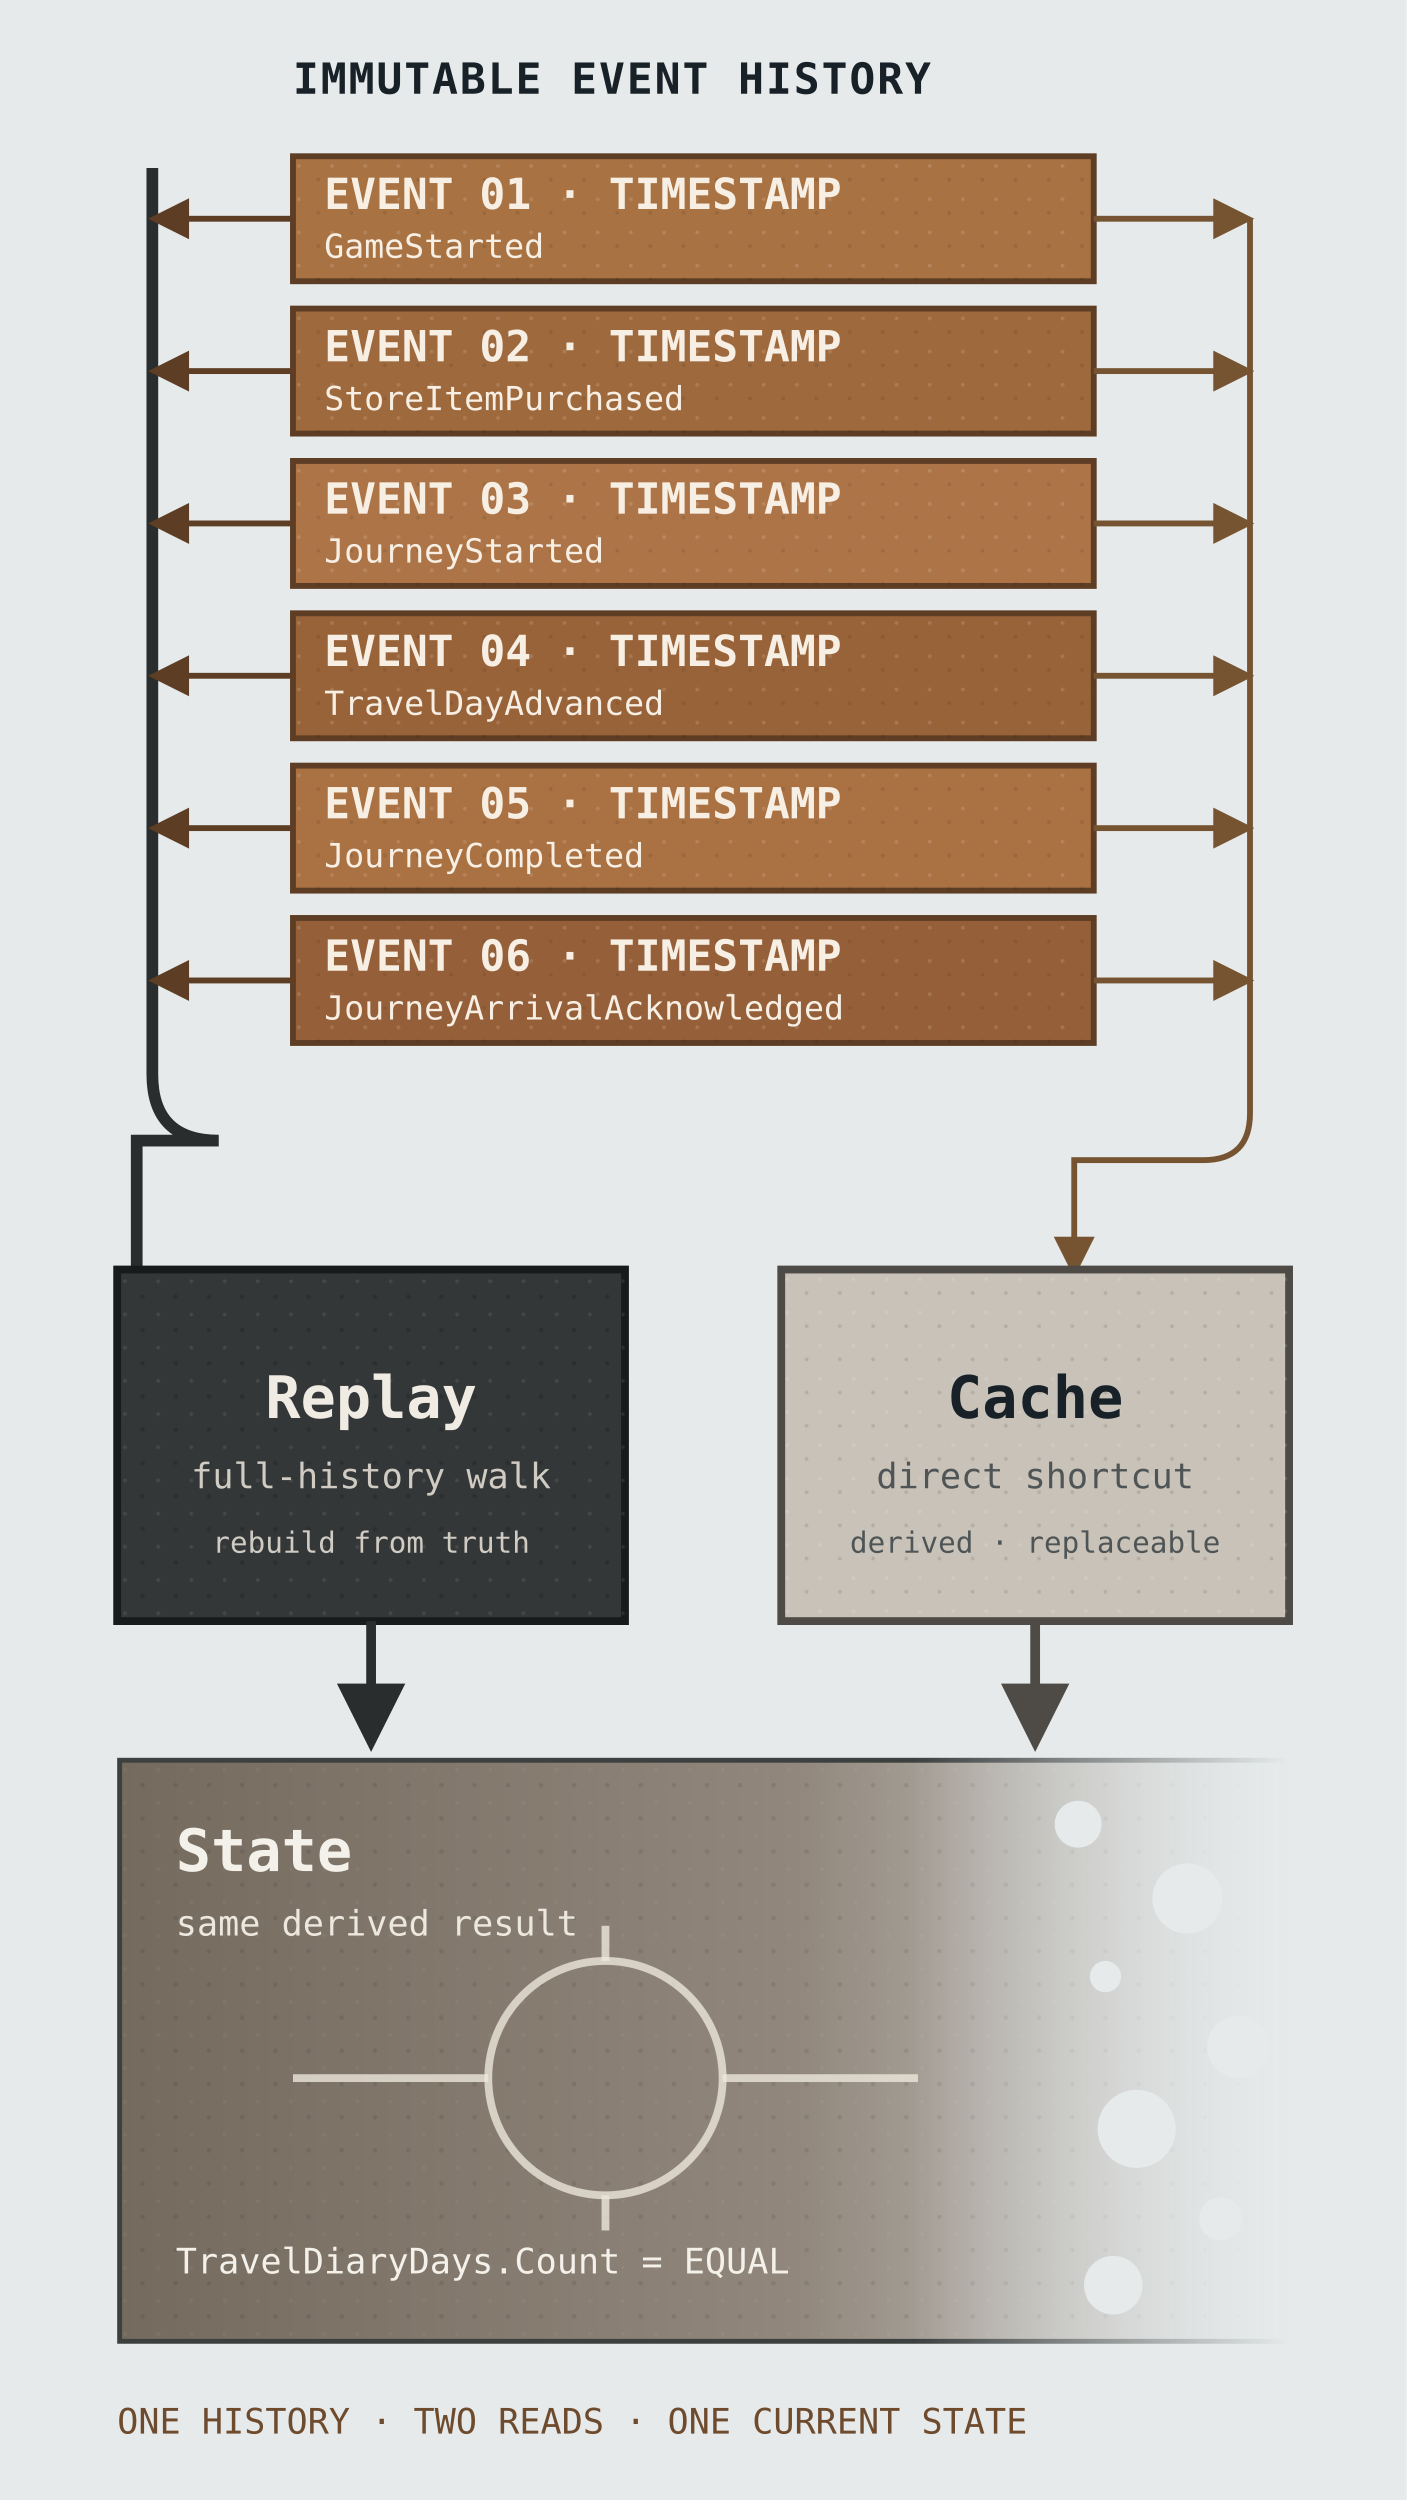
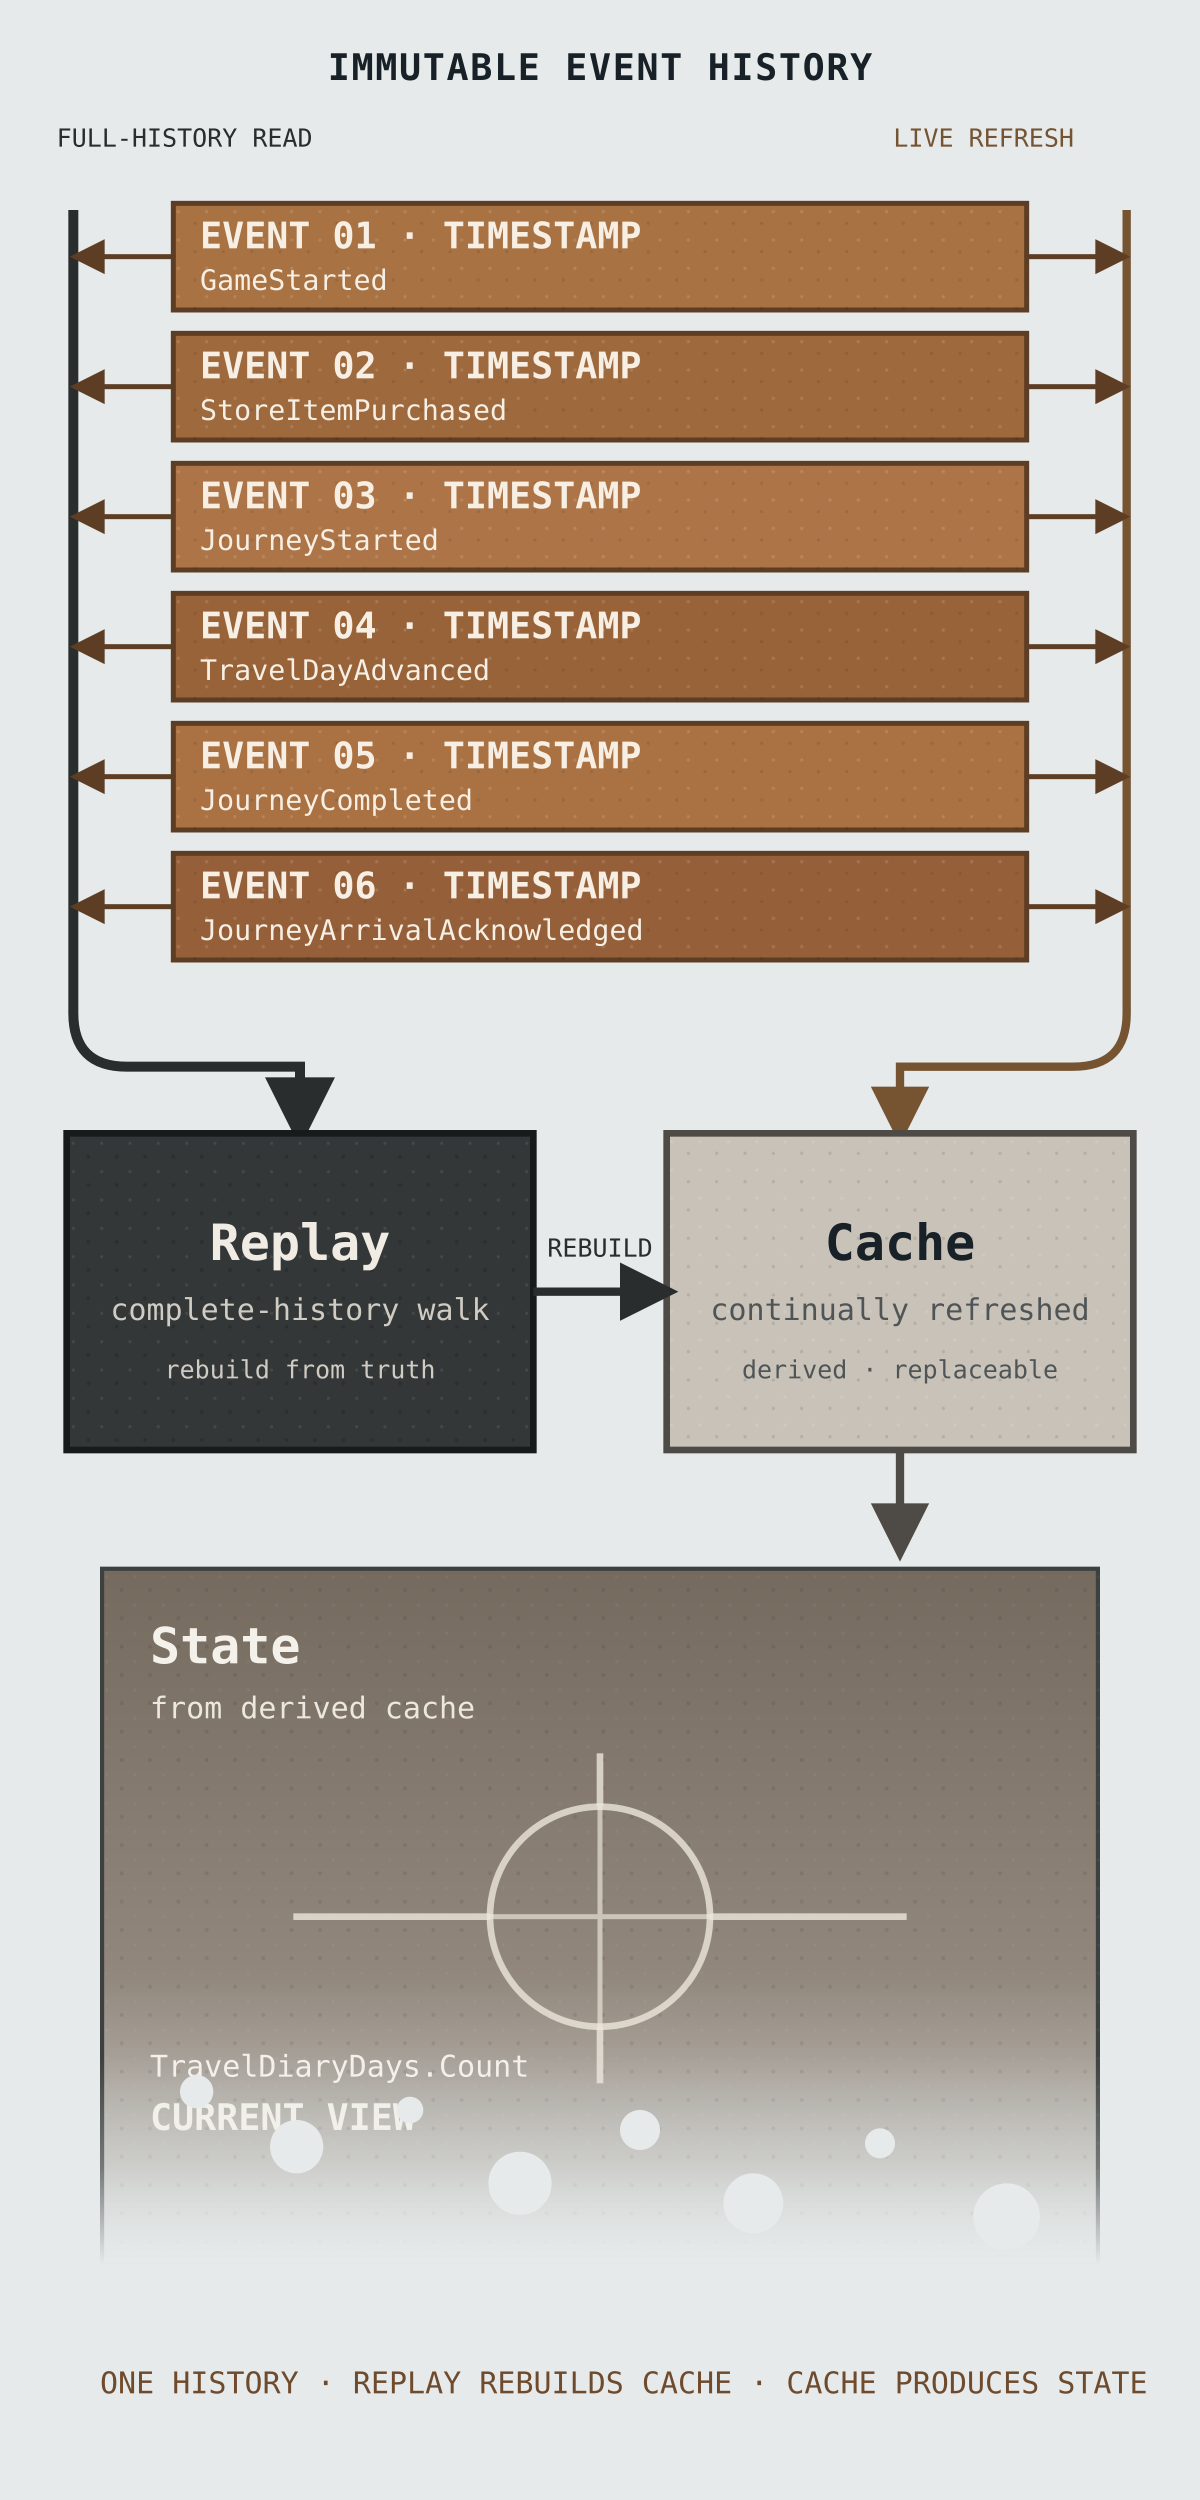
- <svg xmlns="http://www.w3.org/2000/svg" viewBox="0 0 720 1280" role="img" aria-labelledby="title desc">
+ <svg xmlns="http://www.w3.org/2000/svg" viewBox="0 0 720 1500" role="img" aria-labelledby="title desc">
  <defs>
    <marker id="arrow" viewBox="0 0 10 10" refX="8" refY="5" markerWidth="7" markerHeight="7" orient="auto-start-reverse">
      <path d="M0 0 10 5 0 10z" fill="context-stroke" />
    </marker>
    <pattern id="warm-grain" width="17" height="17" patternUnits="userSpaceOnUse">
      <circle cx="3" cy="5" r="1" fill="#fff" opacity=".13" />
      <circle cx="13" cy="12" r="1" fill="#2b1b10" opacity=".12" />
    </pattern>
    <pattern id="dark-grain" width="17" height="17" patternUnits="userSpaceOnUse">
      <circle cx="4" cy="6" r="1" fill="#fff" opacity=".08" />
      <circle cx="13" cy="14" r="1.2" fill="#000" opacity=".15" />
    </pattern>
-     <linearGradient id="state-fill" x1="0" y1="0" x2="1" y2="0">
+     <linearGradient id="state-fill" x1="0" y1="0" x2="0" y2="1">
      <stop stop-color="#756a5e" />
      <stop offset=".58" stop-color="#91877c" />
      <stop offset="1" stop-color="#d9dcda" />
    </linearGradient>
-     <linearGradient id="state-mask-gradient" x1="0" y1="0" x2="1" y2="0">
+     <linearGradient id="state-mask-gradient" x1="0" y1="0" x2="0" y2="1">
      <stop stop-color="white" />
-       <stop offset=".68" stop-color="white" />
+       <stop offset=".7" stop-color="white" />
+       <stop offset=".86" stop-color="#aaa" />
      <stop offset="1" stop-color="black" />
    </linearGradient>
    <mask id="state-mask">
-       <rect width="600" height="300" fill="url(#state-mask-gradient)" />
+       <rect width="600" height="420" fill="url(#state-mask-gradient)" />
      <g fill="black">
-         <circle cx="492" cy="34" r="12" />
-         <circle cx="548" cy="72" r="18" />
-         <circle cx="506" cy="112" r="8" />
-         <circle cx="574" cy="148" r="16" />
-         <circle cx="522" cy="190" r="20" />
-         <circle cx="565" cy="236" r="11" />
-         <circle cx="510" cy="270" r="15" />
+         <circle cx="58" cy="315" r="10" />
+         <circle cx="118" cy="348" r="16" />
+         <circle cx="186" cy="326" r="8" />
+         <circle cx="252" cy="370" r="19" />
+         <circle cx="324" cy="338" r="12" />
+         <circle cx="392" cy="382" r="18" />
+         <circle cx="468" cy="346" r="9" />
+         <circle cx="544" cy="390" r="20" />
      </g>
    </mask>
  </defs>
-   <rect width="720" height="1280" fill="#e6eaeb" />
+   <rect width="720" height="1500" fill="#e6eaeb" />
  <g font-family="'Source Code Pro',Consolas,monospace" fill="#172127">
-     <text x="150" y="48" font-size="22" font-weight="700" letter-spacing="1">IMMUTABLE EVENT HISTORY</text>
-     <path d="M78 86V550Q78 584 112 584H70V650" fill="none" stroke="#292d2d" stroke-width="6" />
+     <text x="360" y="48" text-anchor="middle" font-size="22" font-weight="700" letter-spacing="1">IMMUTABLE EVENT HISTORY</text>
+     <text x="34" y="88" font-size="15" fill="#292d2d">FULL-HISTORY READ</text>
+     <text x="536" y="88" font-size="15" fill="#765432">LIVE REFRESH</text>
+     <path id="full-history-to-replay" d="M44 126V608Q44 640 76 640H180V680" fill="none" stroke="#292d2d" stroke-width="6" marker-end="url(#arrow)" />
+     <path id="events-to-cache" d="M676 126V608Q676 640 644 640H540V680" fill="none" stroke="#765432" stroke-width="5" marker-end="url(#arrow)" />
    <g stroke="#5d3d24" stroke-width="3" fill="none">
-       <path d="M150 112H80" marker-end="url(#arrow)" />
-       <path d="M150 190H80" marker-end="url(#arrow)" />
-       <path d="M150 268H80" marker-end="url(#arrow)" />
-       <path d="M150 346H80" marker-end="url(#arrow)" />
-       <path d="M150 424H80" marker-end="url(#arrow)" />
-       <path d="M150 502H80" marker-end="url(#arrow)" />
+       <path d="M104 154H46" marker-end="url(#arrow)" />
+       <path d="M104 232H46" marker-end="url(#arrow)" />
+       <path d="M104 310H46" marker-end="url(#arrow)" />
+       <path d="M104 388H46" marker-end="url(#arrow)" />
+       <path d="M104 466H46" marker-end="url(#arrow)" />
+       <path d="M104 544H46" marker-end="url(#arrow)" />
+       <path d="M616 154H674" marker-end="url(#arrow)" />
+       <path d="M616 232H674" marker-end="url(#arrow)" />
+       <path d="M616 310H674" marker-end="url(#arrow)" />
+       <path d="M616 388H674" marker-end="url(#arrow)" />
+       <path d="M616 466H674" marker-end="url(#arrow)" />
+       <path d="M616 544H674" marker-end="url(#arrow)" />
    </g>
    <g>
-       <g transform="translate(150 80)">
-         <rect width="410" height="64" fill="#a87243" stroke="#5d3d24" stroke-width="3" />
-         <rect width="410" height="64" fill="url(#warm-grain)" />
+       <g transform="translate(104 122)">
+         <rect width="512" height="64" fill="#a87243" stroke="#5d3d24" stroke-width="3" />
+         <rect width="512" height="64" fill="url(#warm-grain)" />
        <text x="16" y="27" fill="#f7efe4" font-size="22" font-weight="700">EVENT 01 · TIMESTAMP</text>
        <text x="16" y="52" fill="#f7efe4" font-size="17">GameStarted</text>
      </g>
-       <g transform="translate(150 158)">
-         <rect width="410" height="64" fill="#9e693d" stroke="#5d3d24" stroke-width="3" />
-         <rect width="410" height="64" fill="url(#warm-grain)" />
+       <g transform="translate(104 200)">
+         <rect width="512" height="64" fill="#9e693d" stroke="#5d3d24" stroke-width="3" />
+         <rect width="512" height="64" fill="url(#warm-grain)" />
        <text x="16" y="27" fill="#f7efe4" font-size="22" font-weight="700">EVENT 02 · TIMESTAMP</text>
        <text x="16" y="52" fill="#f7efe4" font-size="17">StoreItemPurchased</text>
      </g>
-       <g transform="translate(150 236)">
-         <rect width="410" height="64" fill="#ad7547" stroke="#5d3d24" stroke-width="3" />
-         <rect width="410" height="64" fill="url(#warm-grain)" />
+       <g transform="translate(104 278)">
+         <rect width="512" height="64" fill="#ad7547" stroke="#5d3d24" stroke-width="3" />
+         <rect width="512" height="64" fill="url(#warm-grain)" />
        <text x="16" y="27" fill="#f7efe4" font-size="22" font-weight="700">EVENT 03 · TIMESTAMP</text>
        <text x="16" y="52" fill="#f7efe4" font-size="17">JourneyStarted</text>
      </g>
-       <g transform="translate(150 314)">
-         <rect width="410" height="64" fill="#986339" stroke="#5d3d24" stroke-width="3" />
-         <rect width="410" height="64" fill="url(#warm-grain)" />
+       <g transform="translate(104 356)">
+         <rect width="512" height="64" fill="#986339" stroke="#5d3d24" stroke-width="3" />
+         <rect width="512" height="64" fill="url(#warm-grain)" />
        <text x="16" y="27" fill="#f7efe4" font-size="22" font-weight="700">EVENT 04 · TIMESTAMP</text>
        <text x="16" y="52" fill="#f7efe4" font-size="17">TravelDayAdvanced</text>
      </g>
-       <g transform="translate(150 392)">
-         <rect width="410" height="64" fill="#aa7142" stroke="#5d3d24" stroke-width="3" />
-         <rect width="410" height="64" fill="url(#warm-grain)" />
+       <g transform="translate(104 434)">
+         <rect width="512" height="64" fill="#aa7142" stroke="#5d3d24" stroke-width="3" />
+         <rect width="512" height="64" fill="url(#warm-grain)" />
        <text x="16" y="27" fill="#f7efe4" font-size="22" font-weight="700">EVENT 05 · TIMESTAMP</text>
        <text x="16" y="52" fill="#f7efe4" font-size="17">JourneyCompleted</text>
      </g>
-       <g transform="translate(150 470)">
-         <rect width="410" height="64" fill="#956039" stroke="#5d3d24" stroke-width="3" />
-         <rect width="410" height="64" fill="url(#warm-grain)" />
+       <g transform="translate(104 512)">
+         <rect width="512" height="64" fill="#956039" stroke="#5d3d24" stroke-width="3" />
+         <rect width="512" height="64" fill="url(#warm-grain)" />
        <text x="16" y="27" fill="#f7efe4" font-size="22" font-weight="700">EVENT 06 · TIMESTAMP</text>
        <text x="16" y="52" fill="#f7efe4" font-size="17">JourneyArrivalAcknowledged</text>
      </g>
    </g>
-     <g fill="none" stroke="#765432" stroke-width="3">
-       <path d="M560 112H638" marker-end="url(#arrow)" />
-       <path d="M560 190H638" marker-end="url(#arrow)" />
-       <path d="M560 268H638" marker-end="url(#arrow)" />
-       <path d="M560 346H638" marker-end="url(#arrow)" />
-       <path d="M560 424H638" marker-end="url(#arrow)" />
-       <path d="M560 502H638" marker-end="url(#arrow)" />
-       <path d="M640 112V570Q640 594 616 594H550V650" marker-end="url(#arrow)" />
+     <g transform="translate(40 680)">
+       <rect width="280" height="190" fill="#343738" stroke="#171b1c" stroke-width="4" />
+       <rect width="280" height="190" fill="url(#dark-grain)" />
+       <text x="140" y="76" text-anchor="middle" font-size="30" font-weight="700" fill="#f0ece4">Replay</text>
+       <text x="140" y="112" text-anchor="middle" font-size="18" fill="#d0ccc4">complete-history walk</text>
+       <text x="140" y="147" text-anchor="middle" font-size="15" fill="#d0ccc4">rebuild from truth</text>
    </g>
-     <g transform="translate(60 650)">
-       <rect width="260" height="180" fill="#343738" stroke="#171b1c" stroke-width="4" />
-       <rect width="260" height="180" fill="url(#dark-grain)" />
-       <text x="130" y="76" text-anchor="middle" font-size="30" font-weight="700" fill="#f0ece4">Replay</text>
-       <text x="130" y="112" text-anchor="middle" font-size="18" fill="#d0ccc4">full-history walk</text>
-       <text x="130" y="145" text-anchor="middle" font-size="15" fill="#d0ccc4">rebuild from truth</text>
+     <g transform="translate(400 680)">
+       <rect width="280" height="190" fill="#c8c2b8" stroke="#4e4b46" stroke-width="4" />
+       <rect width="280" height="190" fill="url(#warm-grain)" />
+       <text x="140" y="76" text-anchor="middle" font-size="30" font-weight="700">Cache</text>
+       <text x="140" y="112" text-anchor="middle" font-size="18" fill="#4f5556">continually refreshed</text>
+       <text x="140" y="147" text-anchor="middle" font-size="15" fill="#4f5556">derived · replaceable</text>
    </g>
-     <g transform="translate(400 650)">
-       <rect width="260" height="180" fill="#c8c2b8" stroke="#4e4b46" stroke-width="4" />
-       <rect width="260" height="180" fill="url(#warm-grain)" />
-       <text x="130" y="76" text-anchor="middle" font-size="30" font-weight="700">Cache</text>
-       <text x="130" y="112" text-anchor="middle" font-size="18" fill="#4f5556">direct shortcut</text>
-       <text x="130" y="145" text-anchor="middle" font-size="15" fill="#4f5556">derived · replaceable</text>
+     <path id="replay-to-cache" d="M320 775H400" fill="none" stroke="#292d2d" stroke-width="5" marker-end="url(#arrow)" />
+     <text x="360" y="754" text-anchor="middle" font-size="15" fill="#292d2d">REBUILD</text>
+     <path id="cache-to-state" d="M540 870V930" fill="none" stroke="#4e4b46" stroke-width="5" marker-end="url(#arrow)" />
+     <g transform="translate(60 940)" mask="url(#state-mask)">
+       <rect width="600" height="420" fill="url(#state-fill)" stroke="#3c403f" stroke-width="5" />
+       <rect width="600" height="420" fill="url(#dark-grain)" opacity=".55" />
+       <text x="30" y="58" fill="#f4f1ea" font-size="30" font-weight="700">State</text>
+       <text x="30" y="91" fill="#ede8df" font-size="18">from derived cache</text>
+       <circle cx="300" cy="210" r="66" fill="none" stroke="#eee8dc" stroke-width="4" opacity=".78" />
+       <path d="M116 210H234M366 210H484M300 112V144M300 276V310" stroke="#eee8dc" stroke-width="4" opacity=".78" />
+       <path d="M234 210H366M300 144V276" stroke="#eee8dc" stroke-width="3" opacity=".65" />
+       <text x="30" y="306" fill="#f4f1ea" font-size="18">TravelDiaryDays.Count</text>
+       <text x="30" y="338" fill="#f4f1ea" font-size="22" font-weight="700">CURRENT VIEW</text>
    </g>
-     <path d="M190 830V890" fill="none" stroke="#292d2d" stroke-width="5" marker-end="url(#arrow)" />
-     <path d="M530 830V890" fill="none" stroke="#4e4b46" stroke-width="5" marker-end="url(#arrow)" />
-     <g transform="translate(60 900)" mask="url(#state-mask)">
-       <rect width="600" height="300" fill="url(#state-fill)" stroke="#3c403f" stroke-width="5" />
-       <rect width="600" height="300" fill="url(#dark-grain)" opacity=".55" />
-       <text x="30" y="58" fill="#f4f1ea" font-size="30" font-weight="700">State</text>
-       <text x="30" y="91" fill="#ede8df" font-size="18">same derived result</text>
-       <circle cx="250" cy="164" r="60" fill="none" stroke="#eee8dc" stroke-width="4" opacity=".78" />
-       <path d="M90 164H190M310 164H410M250 86V104M250 224V242" stroke="#eee8dc" stroke-width="4" opacity=".78" />
-       <text x="30" y="264" fill="#f4f1ea" font-size="18">TravelDiaryDays.Count = EQUAL</text>
-     </g>
-     <text x="60" y="1246" font-size="18" fill="#6f4b2e">ONE HISTORY · TWO READS · ONE CURRENT STATE</text>
+     <text x="60" y="1436" font-size="18" fill="#6f4b2e">ONE HISTORY · REPLAY REBUILDS CACHE · CACHE PRODUCES STATE</text>
  </g>
</svg>
